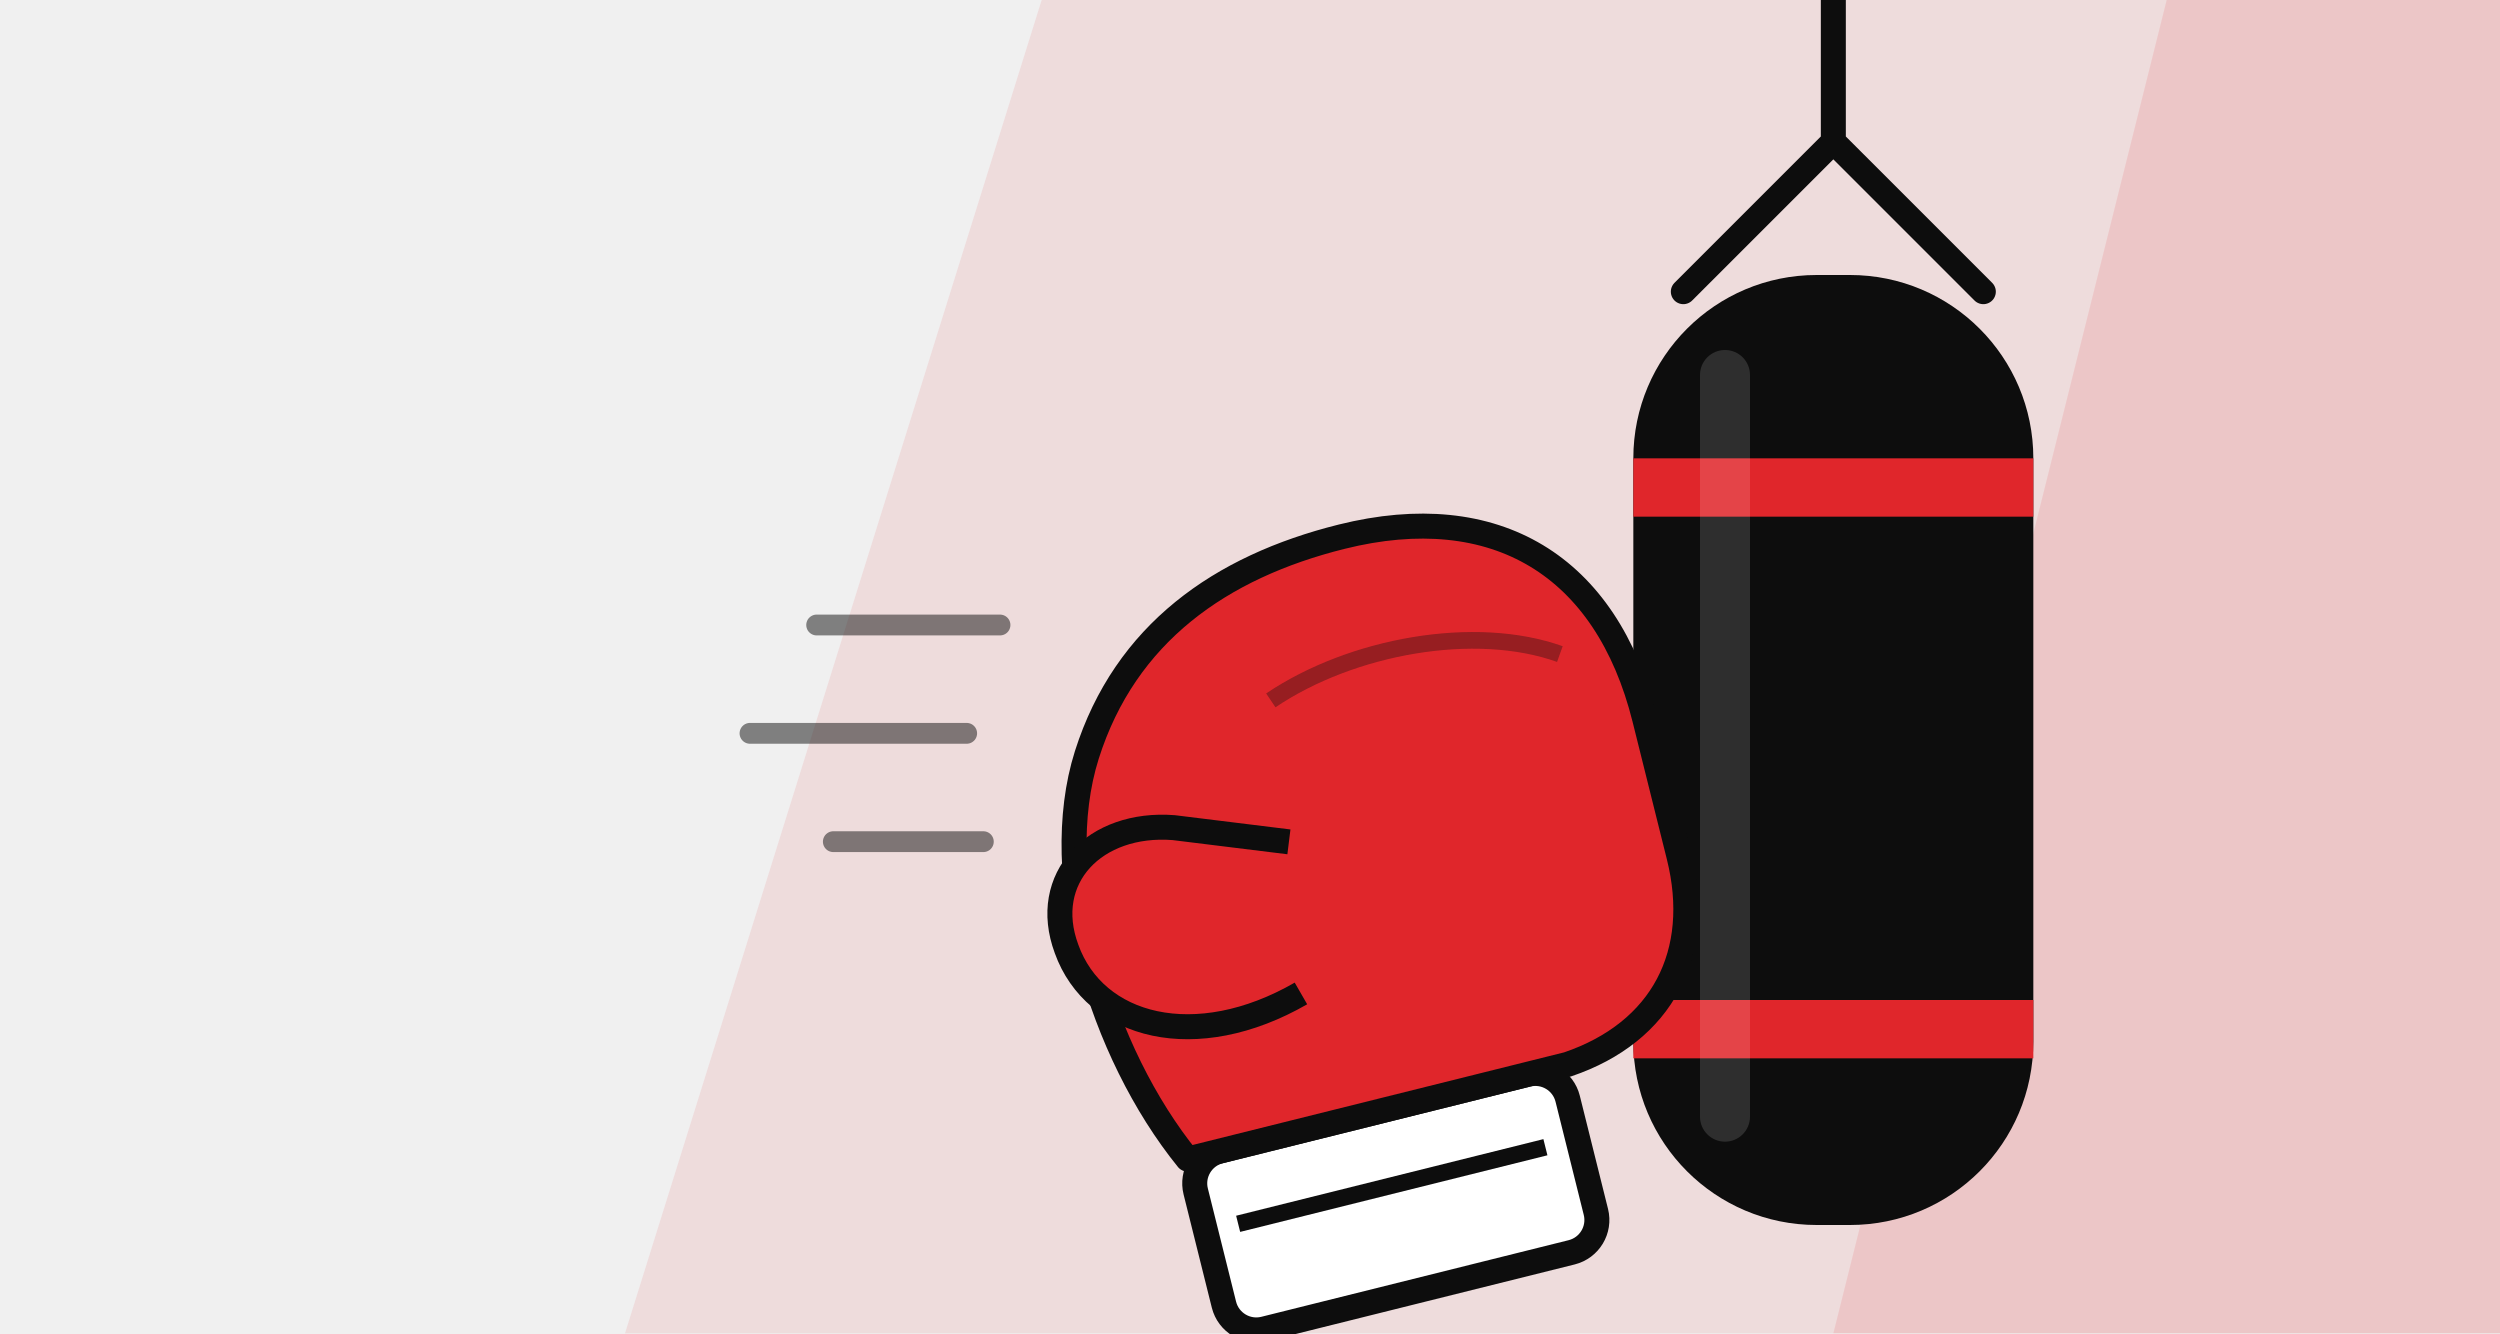
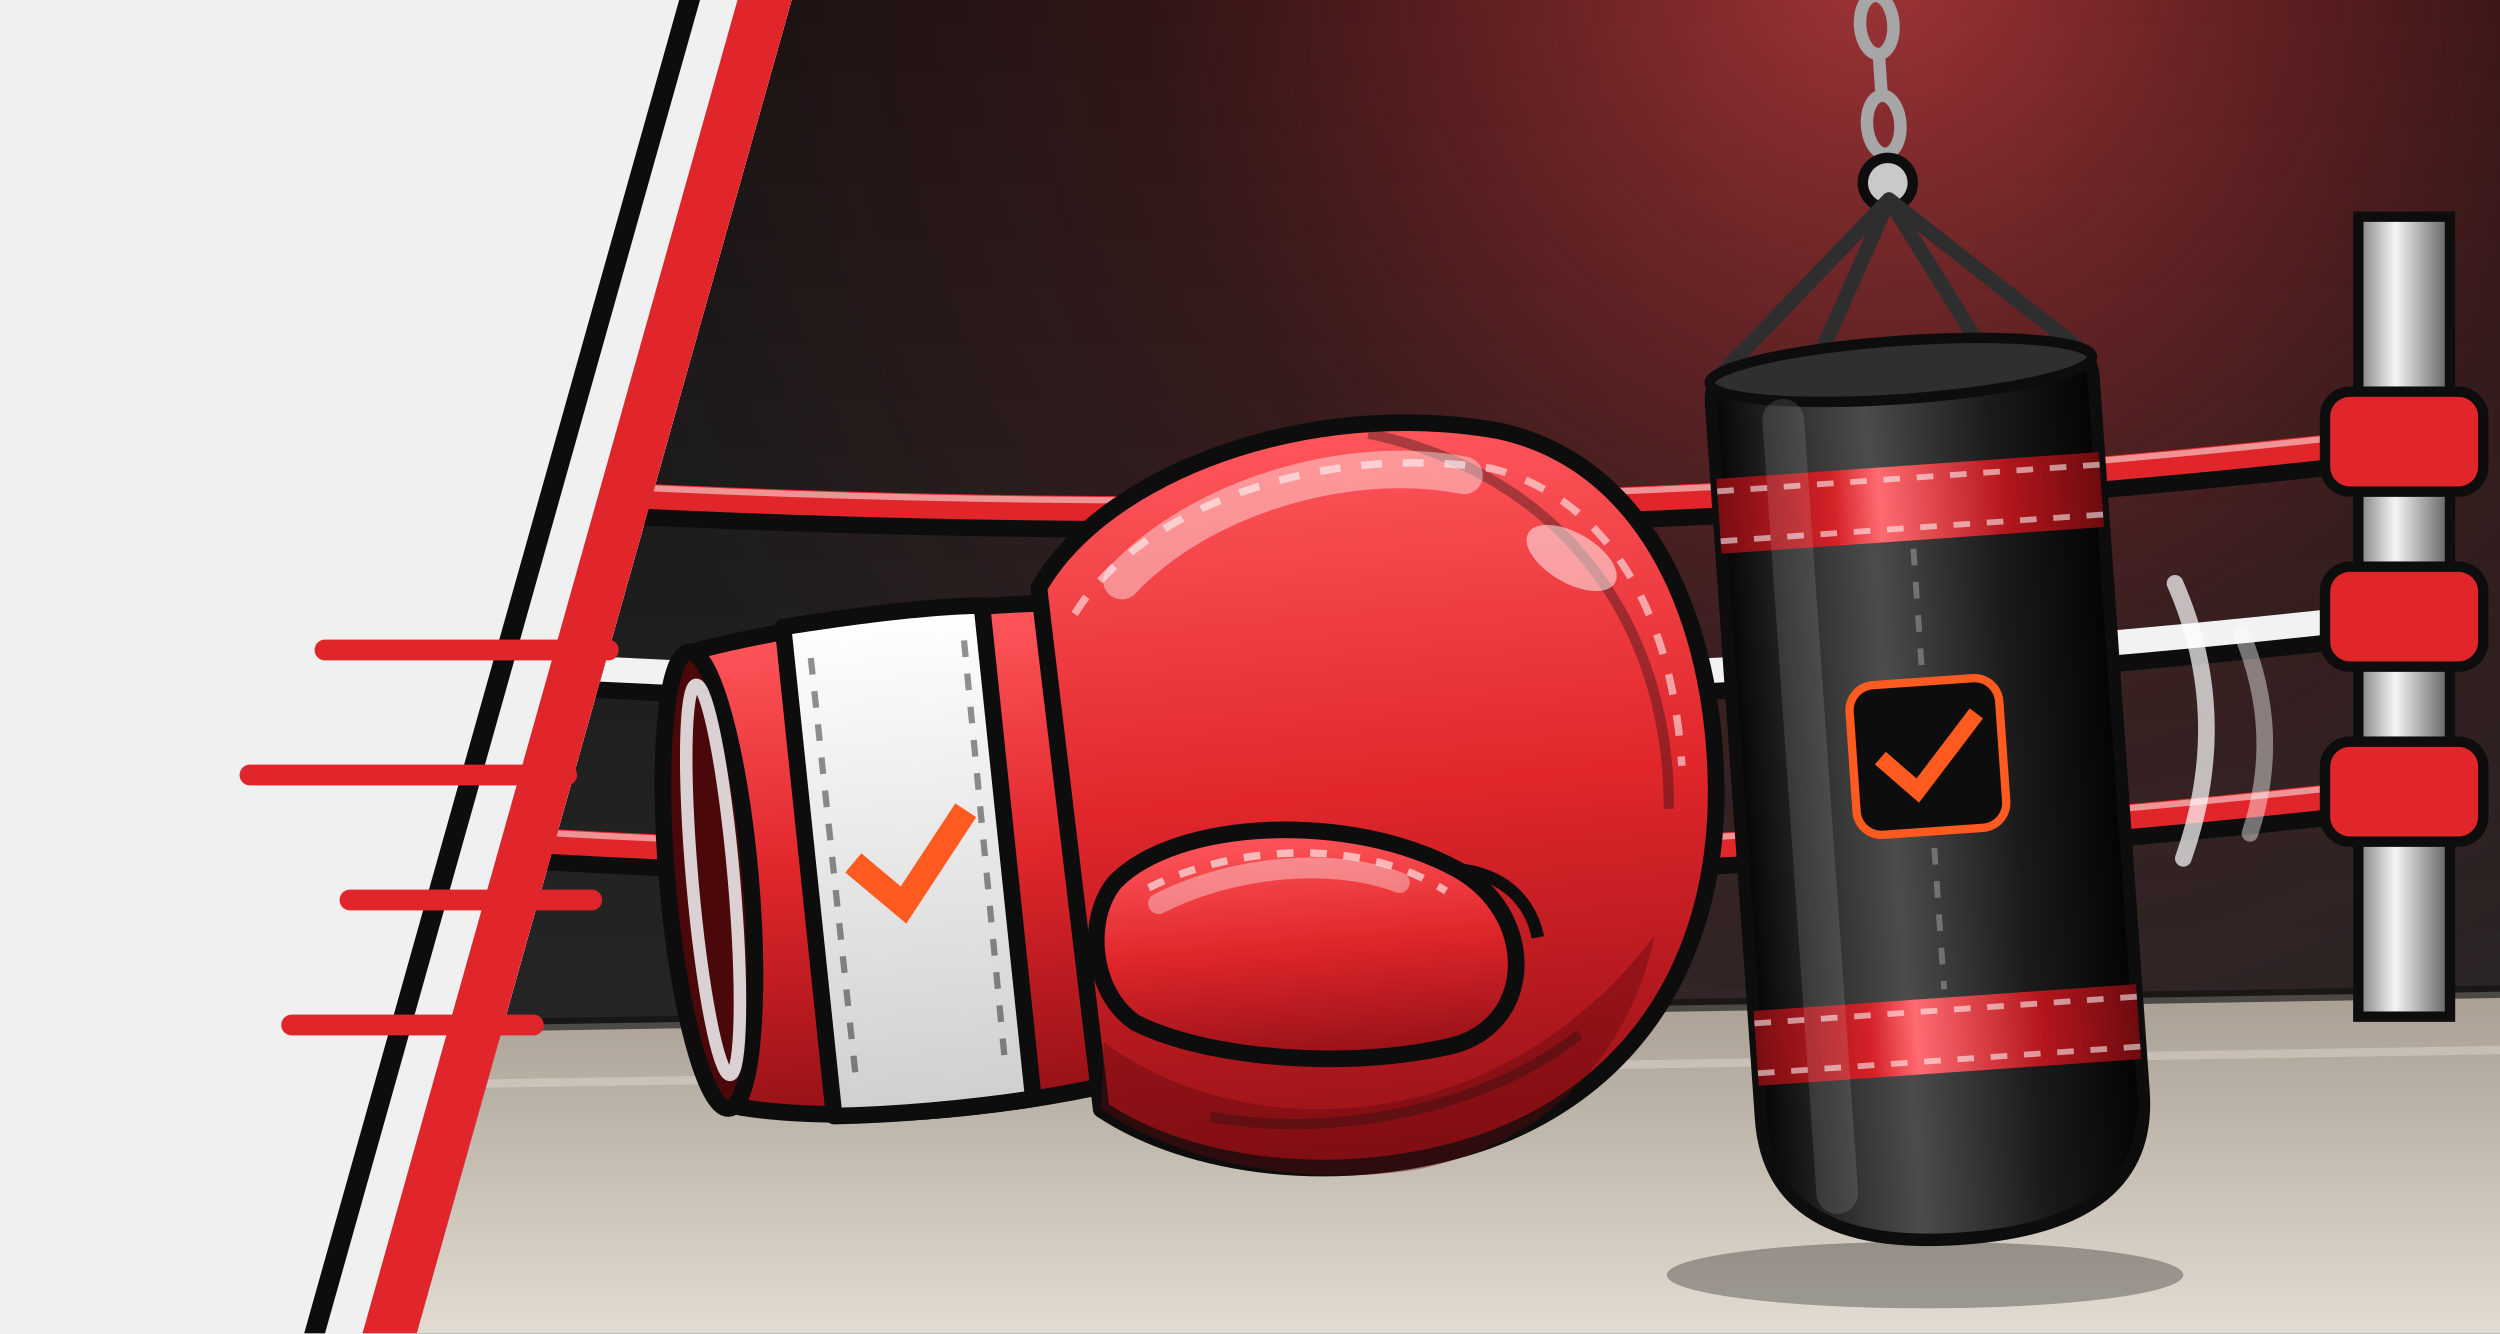
<svg xmlns="http://www.w3.org/2000/svg" viewBox="0 0 600 320" aria-hidden="true">
-   <polygon points="250,0 600,0 600,320 150,320" fill="#e0262b" opacity="0.1" />
-   <polygon points="520,0 600,0 600,320 440,320" fill="#e0262b" opacity="0.12" />
-   <g stroke="#0d0d0d" stroke-linecap="round" stroke-linejoin="round">
-     <path d="M440 0V34M440 34 404 70M440 34 476 70" fill="none" stroke-width="6" />
-     <rect x="392" y="66" width="96" height="228" rx="44" fill="#0d0d0d" stroke-width="0" />
-     <rect x="392" y="110" width="96" height="14" fill="#e0262b" stroke-width="0" />
-     <rect x="392" y="240" width="96" height="14" fill="#e0262b" stroke-width="0" />
-     <rect x="408" y="84" width="12" height="190" rx="6" fill="#ffffff" opacity="0.14" stroke-width="0" />
+   <defs>
+     <clipPath id="panel">
+       <polygon points="190,0 600,0 600,320 100,320" />
+     </clipPath>
+     <linearGradient id="room" x1="0" y1="0" x2="0" y2="1">
+       <stop offset="0" stop-color="#121212" />
+       <stop offset="1" stop-color="#2b2b2b" />
+     </linearGradient>
+     <radialGradient id="spot" cx="450" cy="-10" r="320" gradientUnits="userSpaceOnUse">
+       <stop offset="0" stop-color="#ff4d52" stop-opacity="0.6" />
+       <stop offset="0.55" stop-color="#e0262b" stop-opacity="0.14" />
+       <stop offset="1" stop-color="#e0262b" stop-opacity="0" />
+     </radialGradient>
+     <linearGradient id="canvas" x1="0" y1="0" x2="0" y2="1">
+       <stop offset="0" stop-color="#a99f93" />
+       <stop offset="1" stop-color="#e3dcd2" />
+     </linearGradient>
+     <linearGradient id="post" x1="0" y1="0" x2="1" y2="0">
+       <stop offset="0" stop-color="#7d7d7d" />
+       <stop offset="0.4" stop-color="#f5f5f5" />
+       <stop offset="1" stop-color="#5e5e5e" />
+     </linearGradient>
+     <linearGradient id="bag" x1="0" y1="0" x2="1" y2="0">
+       <stop offset="0" stop-color="#050505" />
+       <stop offset="0.25" stop-color="#363636" />
+       <stop offset="0.4" stop-color="#4c4c4c" />
+       <stop offset="0.72" stop-color="#1b1b1b" />
+       <stop offset="1" stop-color="#030303" />
+     </linearGradient>
+     <linearGradient id="band" x1="0" y1="0" x2="1" y2="0">
+       <stop offset="0" stop-color="#7a0d11" />
+       <stop offset="0.3" stop-color="#d42228" />
+       <stop offset="0.42" stop-color="#ff6b70" />
+       <stop offset="0.75" stop-color="#b3161c" />
+       <stop offset="1" stop-color="#6e0b0f" />
+     </linearGradient>
+     <linearGradient id="glove" x1="0" y1="0" x2="0" y2="1">
+       <stop offset="0" stop-color="#ff575c" />
+       <stop offset="0.5" stop-color="#e0262b" />
+       <stop offset="1" stop-color="#951116" />
+     </linearGradient>
+     <linearGradient id="strap" x1="0" y1="0" x2="0" y2="1">
+       <stop offset="0" stop-color="#ffffff" />
+       <stop offset="1" stop-color="#cfcfcf" />
+     </linearGradient>
+   </defs>
+   <g clip-path="url(#panel)">
+     <rect width="600" height="320" fill="url(#room)" />
+     <rect width="600" height="320" fill="url(#spot)" />
+     <polygon points="0,248 600,238 600,320 0,320" fill="url(#canvas)" />
+     <path d="M0 248 600 238" stroke="#0d0d0d" stroke-width="3" opacity="0.6" />
+     <path d="M0 262 600 252" stroke="#ffffff" stroke-width="2" opacity="0.25" />
+     <rect x="566" y="52" width="22" height="192" fill="url(#post)" stroke="#0d0d0d" stroke-width="2.5" />
+     <g fill="none" stroke-linecap="round">
+       <path d="M100 118Q340 134 570 108" stroke="#0d0d0d" stroke-width="10" />
+       <path d="M100 116Q340 132 570 106" stroke="#e0262b" stroke-width="6" />
+       <path d="M100 114Q340 130 570 104" stroke="#ffffff" stroke-width="1.5" opacity="0.5" />
+       <path d="M100 160Q340 176 570 150" stroke="#0d0d0d" stroke-width="10" />
+       <path d="M100 158Q340 174 570 148" stroke="#f2f2f2" stroke-width="6" />
+       <path d="M100 202Q340 218 570 192" stroke="#0d0d0d" stroke-width="10" />
+       <path d="M100 200Q340 216 570 190" stroke="#e0262b" stroke-width="6" />
+       <path d="M100 198Q340 214 570 188" stroke="#ffffff" stroke-width="1.5" opacity="0.5" />
+     </g>
+     <g fill="#e0262b" stroke="#0d0d0d" stroke-width="2.5">
+       <rect x="558" y="94" width="38" height="24" rx="6" />
+       <rect x="558" y="136" width="38" height="24" rx="6" />
+       <rect x="558" y="178" width="38" height="24" rx="6" />
+     </g>
+     <ellipse cx="462" cy="306" rx="62" ry="8" fill="#000000" opacity="0.3" />
  </g>
-   <g transform="rotate(-14 320 220)" stroke="#0d0d0d" stroke-width="6" stroke-linejoin="round">
-     <rect x="272" y="268" width="92" height="44" rx="8" fill="#ffffff" />
-     <path d="M272 268c-14-30-16-74 0-100 16-26 42-36 72-36 38 0 60 22 60 60v34c0 24-14 40-38 42z" fill="#e0262b" />
-     <path d="M308 236c-28 8-50-4-52-24-2-18 14-28 32-22l26 10" fill="#e0262b" />
-     <path d="M318 166c22-8 52-6 70 6" fill="none" stroke-width="4" opacity="0.35" />
-     <path d="M280 286h76" fill="none" stroke-width="4" />
+   <polygon points="177,0 190,0 100,320 87,320" fill="#e0262b" />
+   <polygon points="163,0 168,0 78,320 73,320" fill="#0d0d0d" />
+   <g transform="rotate(-4 450 0)">
+     <g fill="none" stroke="#a6a6a6" stroke-width="3">
+       <ellipse cx="450" cy="6" rx="4" ry="7" />
+       <path d="M450 12V24" />
+       <ellipse cx="450" cy="30" rx="4" ry="7" />
+     </g>
+     <circle cx="450" cy="44" r="6" fill="#c9c9c9" stroke="#0d0d0d" stroke-width="2.5" />
+     <g stroke="#2e2e2e" stroke-width="3.5" stroke-linecap="round">
+       <path d="M450 48 408 86M450 48 432 82M450 48 468 82M450 48 492 86" />
+     </g>
+     <path d="M404 94Q404 86 412 86H488Q496 86 496 94V266Q496 298 450 298Q404 298 404 266Z" fill="url(#bag)" stroke="#0d0d0d" stroke-width="3" />
+     <ellipse cx="450" cy="89" rx="46" ry="7" fill="#2f2f2f" stroke="#0d0d0d" stroke-width="2.5" />
+     <rect x="404" y="112" width="92" height="18" fill="url(#band)" />
+     <rect x="404" y="240" width="92" height="18" fill="url(#band)" />
+     <g stroke="#ffffff" stroke-width="1.4" stroke-dasharray="4 4" opacity="0.55">
+       <path d="M404 115H496M404 127H496M404 243H496M404 255H496" />
+       <path d="M450 132V238" opacity="0.5" />
+     </g>
+     <rect x="416" y="94" width="10" height="196" rx="5" fill="#ffffff" opacity="0.12" />
+     <rect x="432" y="164" width="36" height="36" rx="6" fill="#0d0d0d" stroke="#ff5a1f" stroke-width="2" />
+     <path d="M440 183 447 190 461 174" fill="none" stroke="#ff5a1f" stroke-width="4" stroke-linecap="square" />
  </g>
-   <g stroke="#0d0d0d" stroke-width="5" stroke-linecap="round" opacity="0.5">
-     <path d="M196 150h44M180 176h52M200 202h36" />
+   <g fill="none" stroke="#ffffff" stroke-width="4" stroke-linecap="round" opacity="0.7">
+     <path d="M522 140Q536 172 524 206" />
+     <path d="M538 152Q548 176 540 200" opacity="0.6" />
+   </g>
+   <g stroke="#e0262b" stroke-width="5" stroke-linecap="round">
+     <path d="M78 156H146M60 186H136M84 216H142M70 246H128" />
+   </g>
+   <g transform="translate(162 98) rotate(-5 125 95)">
+     <path d="M8 48C30 44 70 42 96 44L100 160C72 164 34 164 10 158C2 156-2 120 0 100 1 76 3 54 8 48Z" fill="url(#glove)" stroke="#0d0d0d" stroke-width="4" stroke-linejoin="round" />
+     <ellipse cx="7" cy="103" rx="10" ry="55" fill="#4a080b" stroke="#0d0d0d" stroke-width="4" />
+     <ellipse cx="8" cy="103" rx="5" ry="47" fill="none" stroke="#f4f4f4" stroke-width="3" opacity="0.85" />
+     <path d="M30 44C45 43 63 42 78 43L80 162C64 163 46 163 32 162Z" fill="url(#strap)" stroke="#0d0d0d" stroke-width="4" stroke-linejoin="round" />
+     <path d="M36 52 38 154M73 51 74 155" stroke="#0d0d0d" stroke-width="1.5" stroke-dasharray="4 4" opacity="0.45" />
+     <path d="M44 104 53 113 68 94" fill="none" stroke="#ff5a1f" stroke-width="6" stroke-linecap="square" />
+     <path d="M92 40C110 14 160 0 205 12 238 22 252 58 250 98 248 140 226 172 186 182 152 190 116 182 96 166Z" fill="url(#glove)" stroke="#0d0d0d" stroke-width="4" stroke-linejoin="round" />
+     <path d="M98 150C130 178 190 182 232 136 222 168 198 184 170 187 140 189 112 179 96 166Z" fill="#5e080c" opacity="0.4" />
+     <path d="M174 10C220 24 242 62 238 106" fill="none" stroke="#0d0d0d" stroke-width="2.5" opacity="0.35" />
+     <path d="M100 47C118 23 162 11 203 21 231 31 243 61 242 96" fill="none" stroke="#ffffff" stroke-width="1.8" stroke-dasharray="5 5" opacity="0.55" />
+     <path d="M112 40C132 22 168 14 196 22" fill="none" stroke="#ffffff" stroke-width="9" stroke-linecap="round" opacity="0.4" />
+     <ellipse cx="220" cy="44" rx="12" ry="6" transform="rotate(35 220 44)" fill="#ffffff" opacity="0.5" />
+     <path d="M104 112C120 98 162 100 186 116 204 128 202 154 182 158 156 162 122 156 106 146 96 138 96 120 104 112Z" fill="url(#glove)" stroke="#0d0d0d" stroke-width="4" stroke-linejoin="round" />
+     <path d="M112 114C135 105 165 107 183 121" fill="none" stroke="#ffffff" stroke-width="1.8" stroke-dasharray="4 4" opacity="0.6" />
+     <path d="M114 118C134 110 158 111 172 118" fill="none" stroke="#ffffff" stroke-width="5" stroke-linecap="round" opacity="0.35" />
+     <path d="M186 116C197 118 203 125 204 134" fill="none" stroke="#0d0d0d" stroke-width="3" />
+     <path d="M122 170C150 178 188 174 212 158" fill="none" stroke="#0d0d0d" stroke-width="2.5" opacity="0.3" />
  </g>
</svg>
